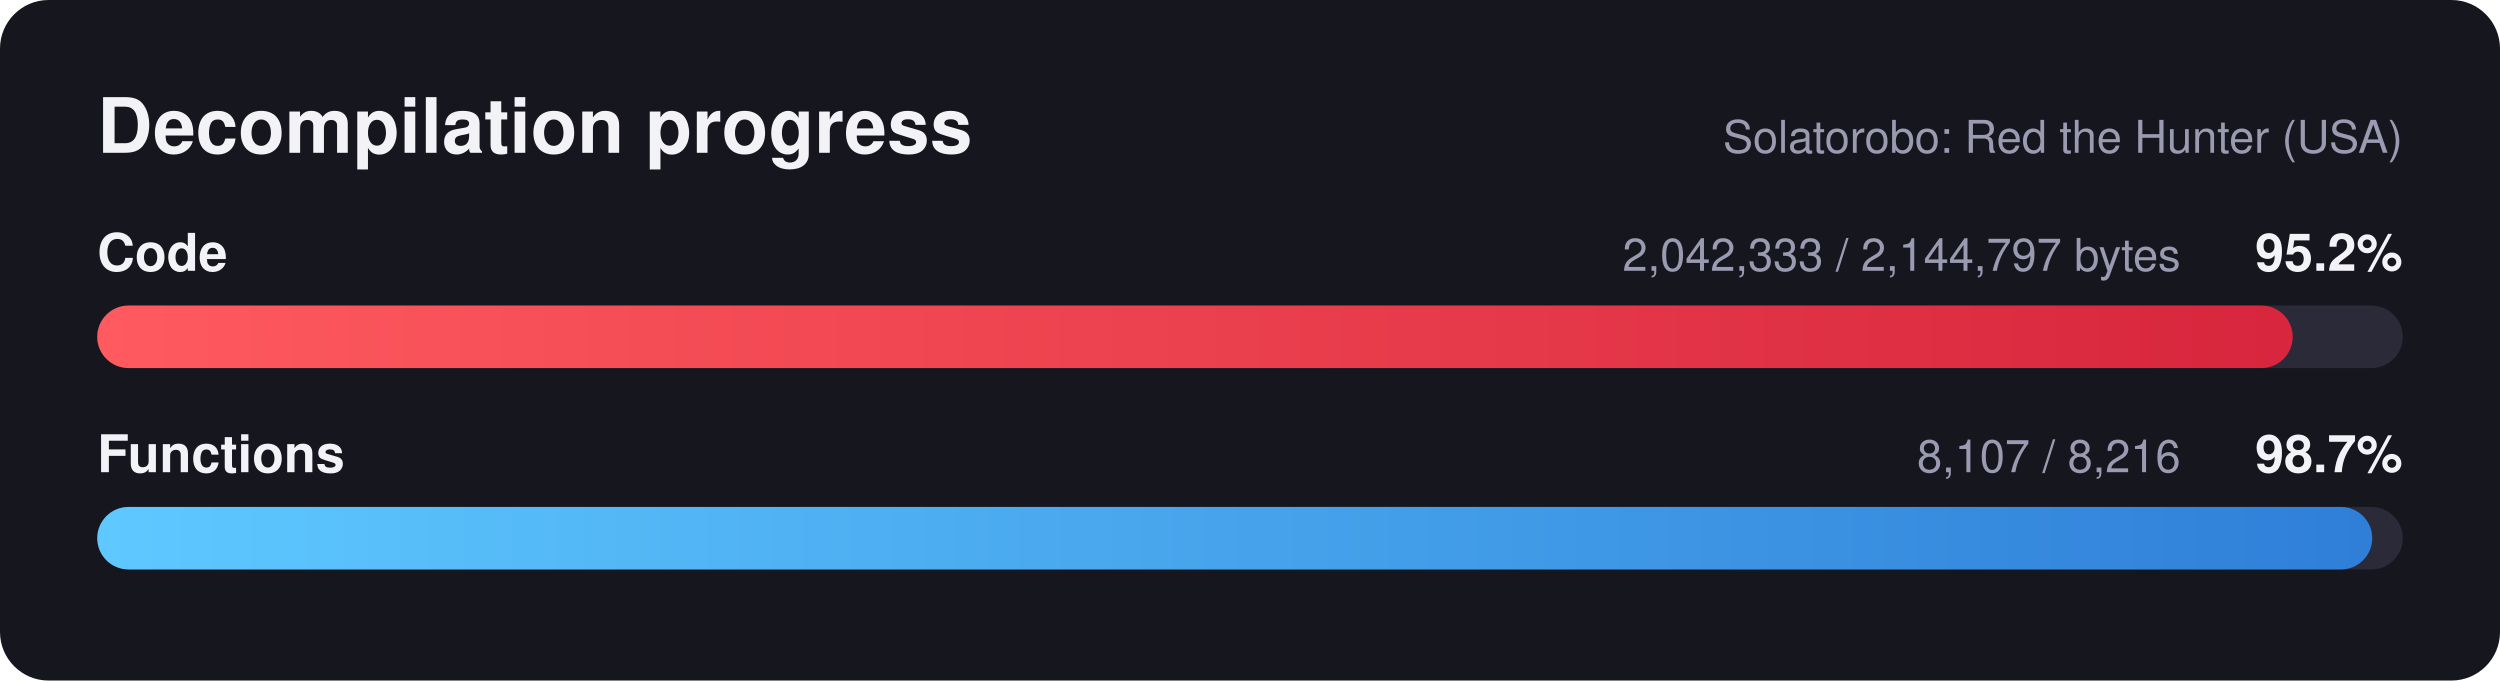
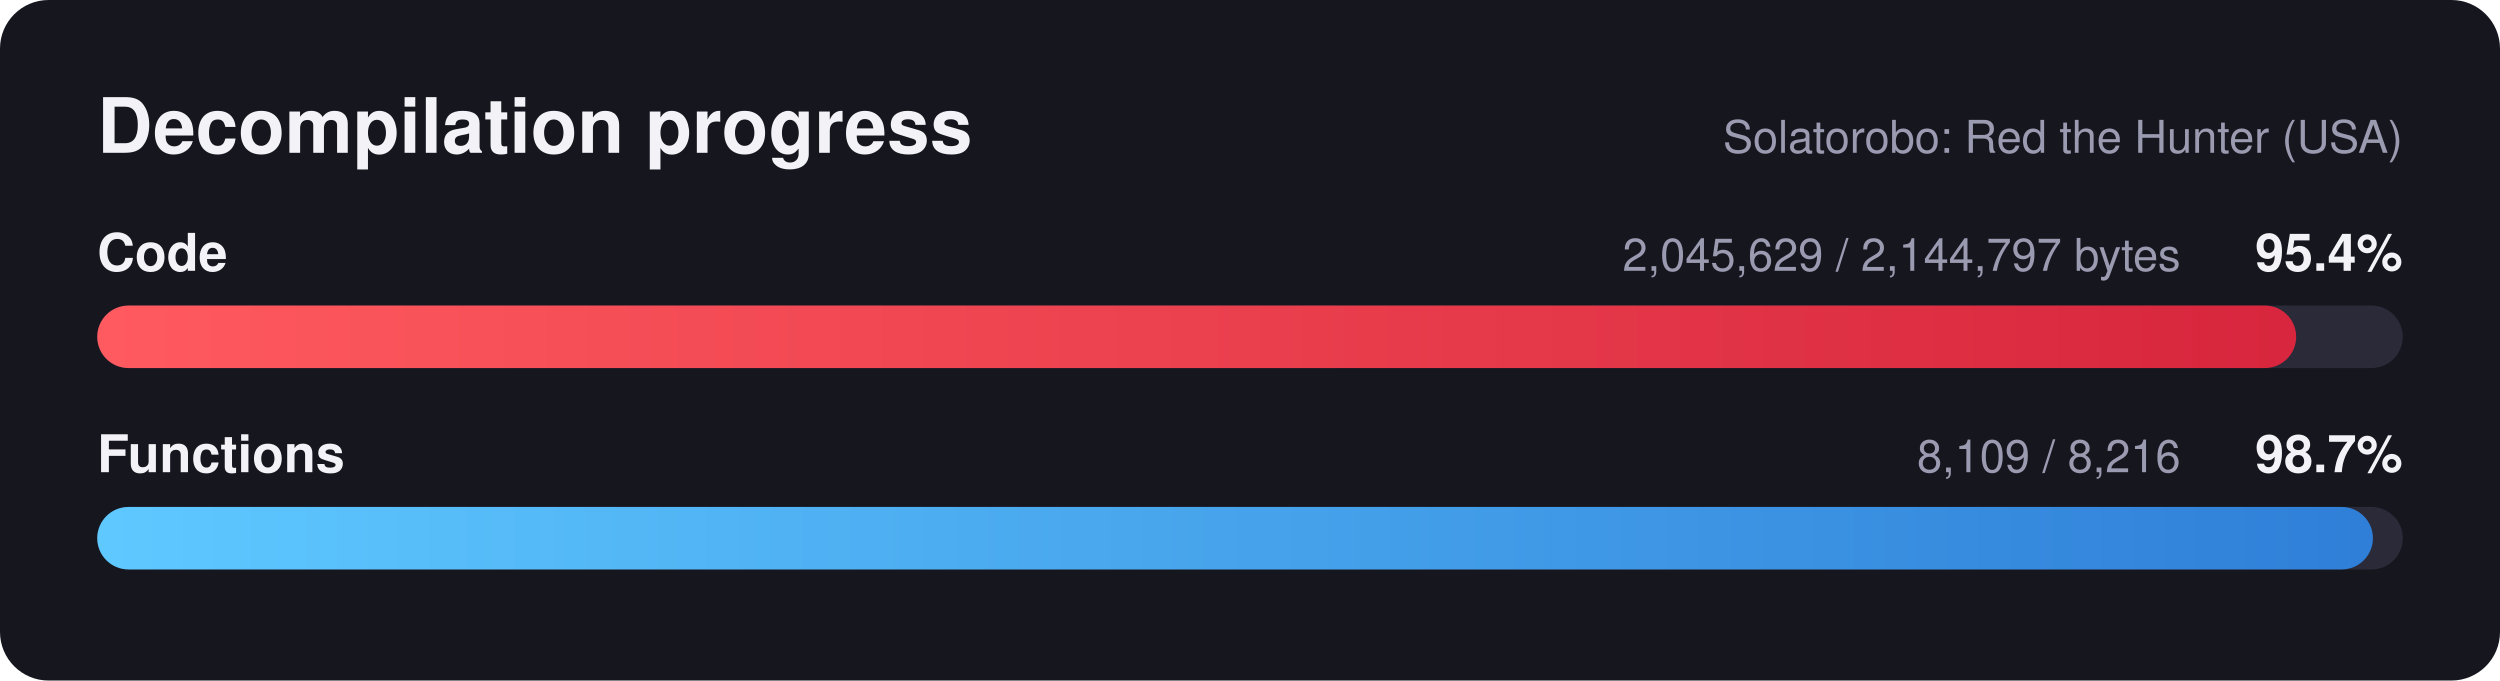
<svg xmlns="http://www.w3.org/2000/svg" width="720" height="196" viewBox="0 0 720 196" font-family="Segoe UI, Helvetica, Arial, sans-serif">
  <defs>
    <linearGradient id="red" x1="0" x2="1" y1="0" y2="0">
      <stop offset="0" stop-color="#ff5a5f" />
      <stop offset="1" stop-color="#d7263d" />
    </linearGradient>
    <linearGradient id="blue" x1="0" x2="1" y1="0" y2="0">
      <stop offset="0" stop-color="#5ec8ff" />
      <stop offset="1" stop-color="#2f7fd8" />
    </linearGradient>
  </defs>
  <rect width="720" height="196" rx="14" fill="#16161f" />
  <text x="28" y="44" fill="#f2f2f7" font-size="22" font-weight="700">Decompilation progress</text>
  <text x="692" y="44" fill="#9a9ab0" font-size="13" text-anchor="end">Solatorobo: Red the Hunter (USA)</text>
  <text x="28" y="78" fill="#f2f2f7" font-size="15" font-weight="600">Code</text>
-   <text x="692" y="78" fill="#f2f2f7" font-size="15" font-weight="700" text-anchor="end">95.2%</text>
-   <text x="628" y="78" fill="#9a9ab0" font-size="13" text-anchor="end">2,042,333 / 2,144,797 bytes</text>
+   <text x="692" y="78" fill="#f2f2f7" font-size="15" font-weight="700" text-anchor="end">95.4%</text>
+   <text x="628" y="78" fill="#9a9ab0" font-size="13" text-anchor="end">2,045,629 / 2,144,797 bytes</text>
  <rect x="28" y="88" width="664" height="18" rx="9.0" fill="#2a2a38" />
-   <rect x="28" y="88" width="632.3" height="18" rx="9.0" fill="url(#red)" />
+   <rect x="28" y="88" width="633.3" height="18" rx="9.0" fill="url(#red)" />
  <text x="28" y="136" fill="#f2f2f7" font-size="15" font-weight="600">Functions</text>
  <text x="692" y="136" fill="#f2f2f7" font-size="15" font-weight="700" text-anchor="end">98.7%</text>
-   <text x="628" y="136" fill="#9a9ab0" font-size="13" text-anchor="end">8,107 / 8,216</text>
+   <text x="628" y="136" fill="#9a9ab0" font-size="13" text-anchor="end">8,109 / 8,216</text>
  <rect x="28" y="146" width="664" height="18" rx="9.0" fill="#2a2a38" />
-   <rect x="28" y="146" width="655.2" height="18" rx="9.0" fill="url(#blue)" />
+   <rect x="28" y="146" width="655.4" height="18" rx="9.0" fill="url(#blue)" />
</svg>
